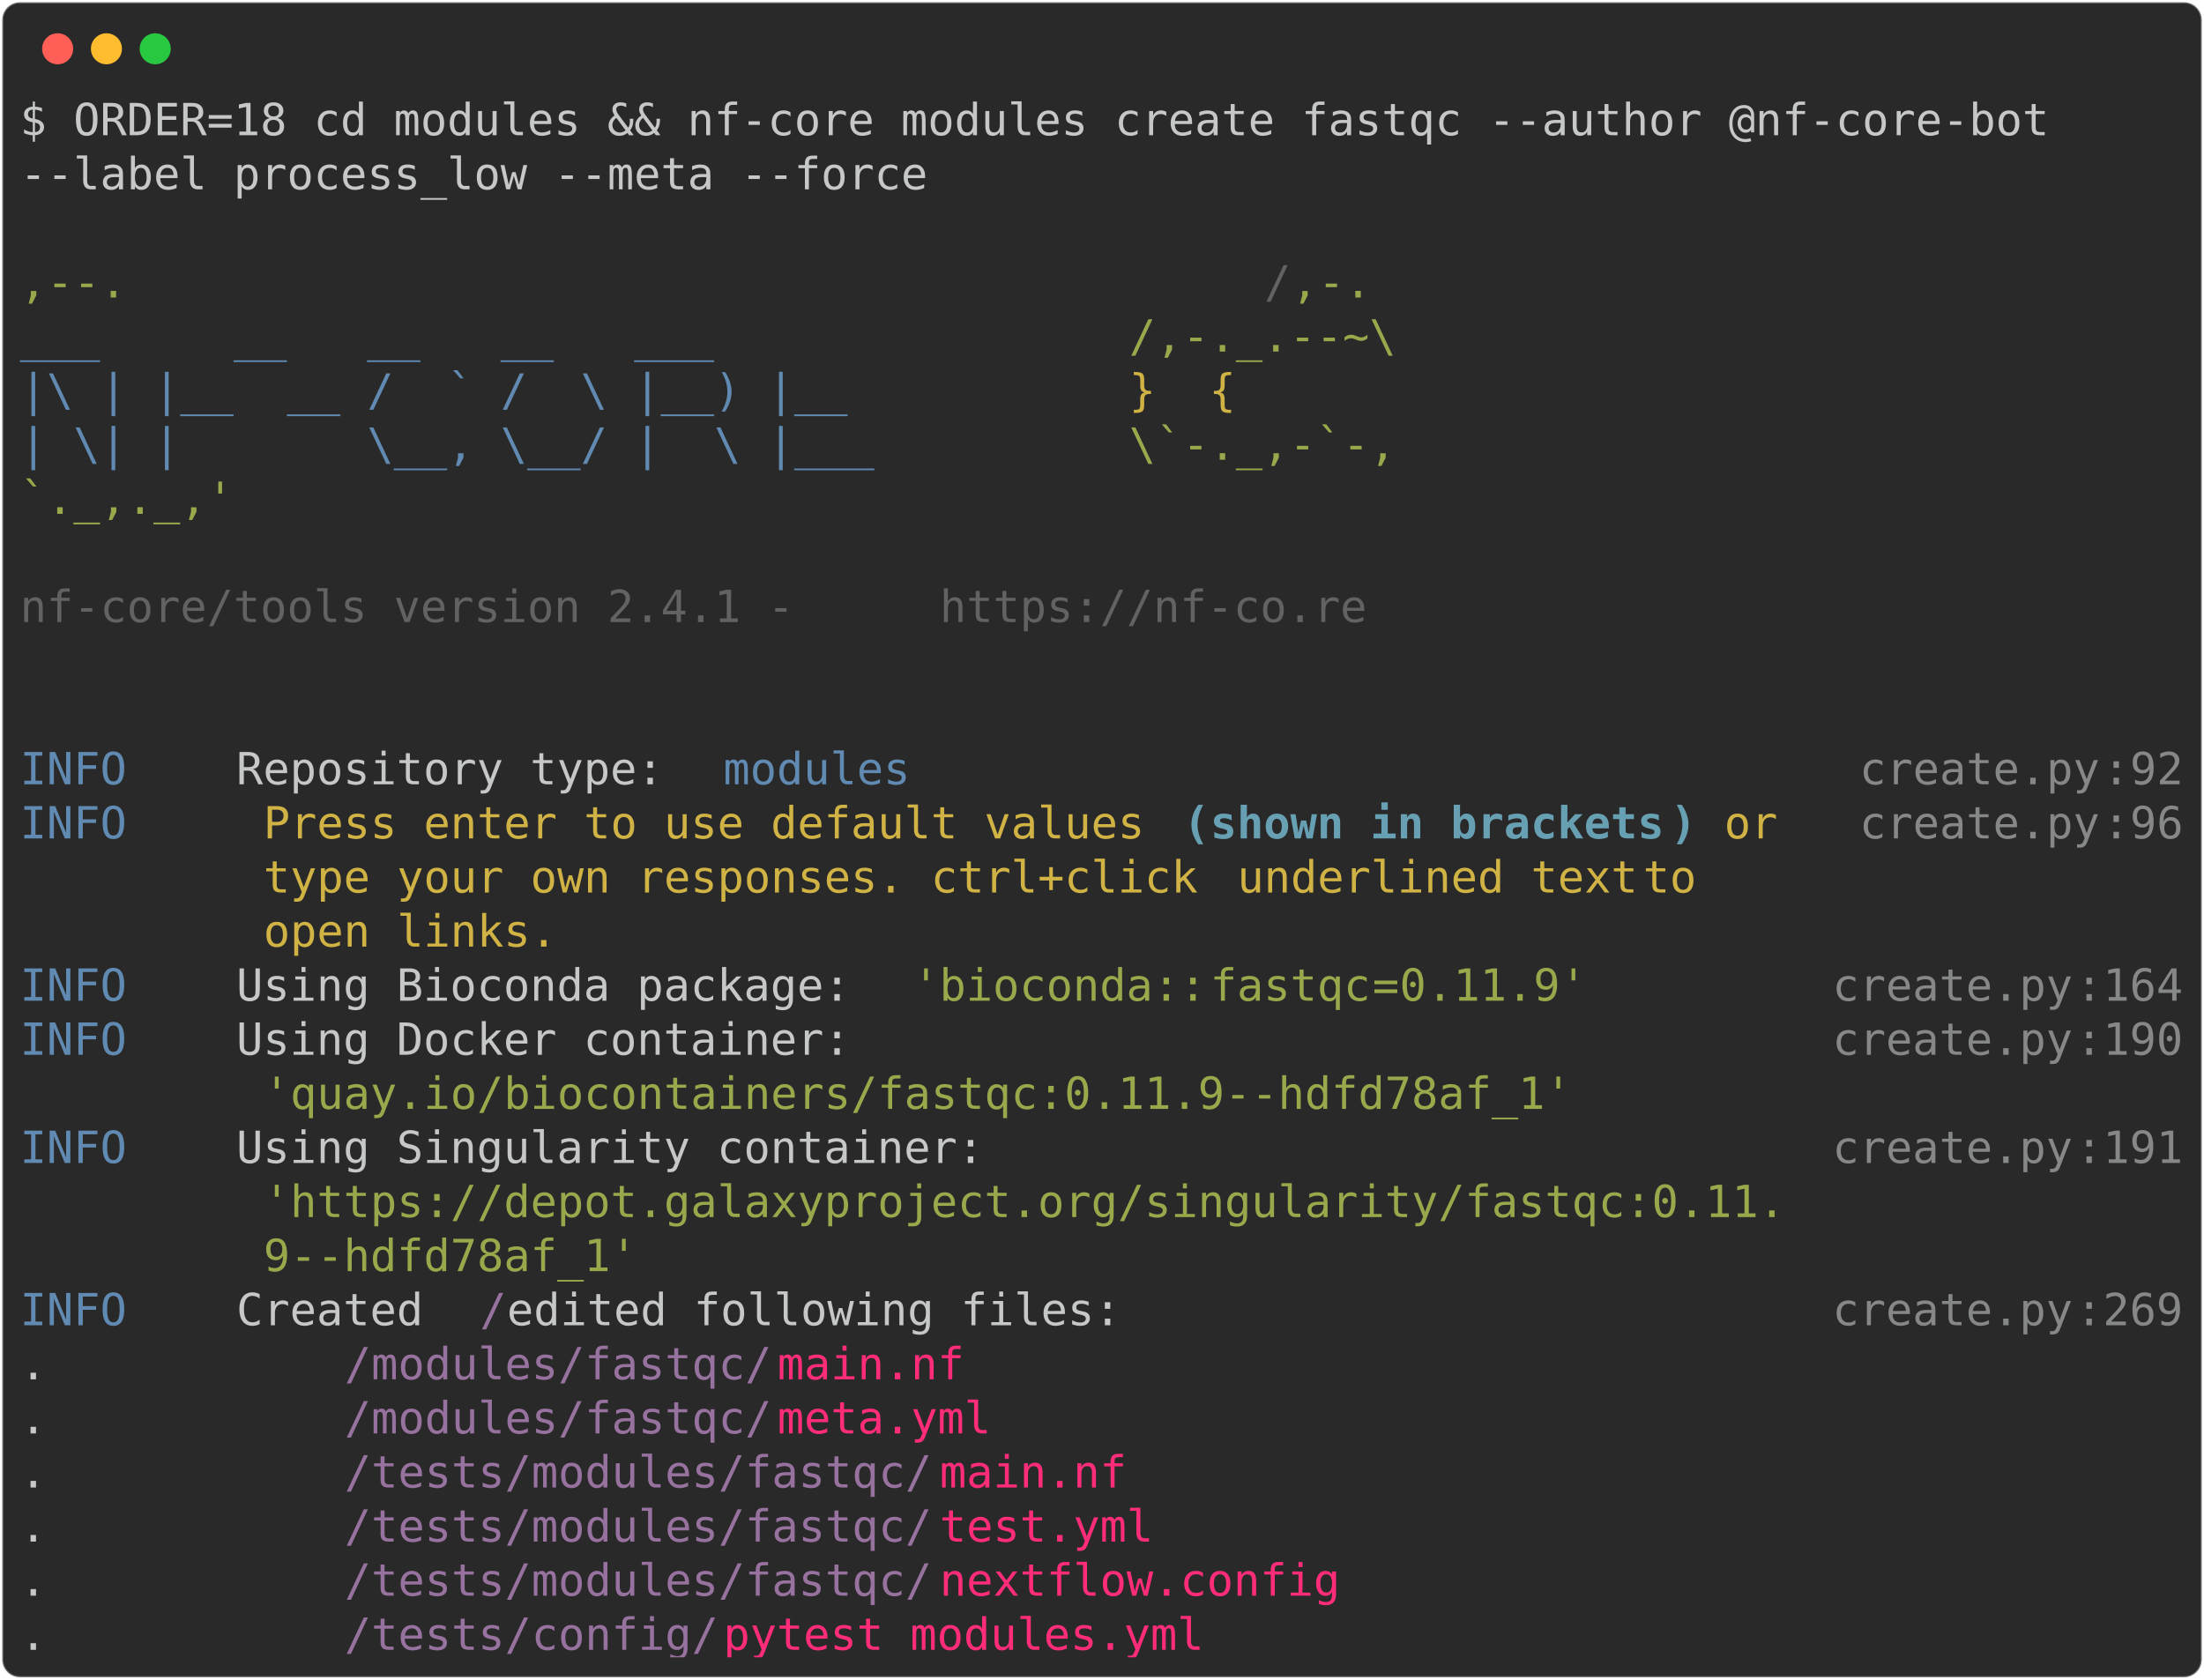
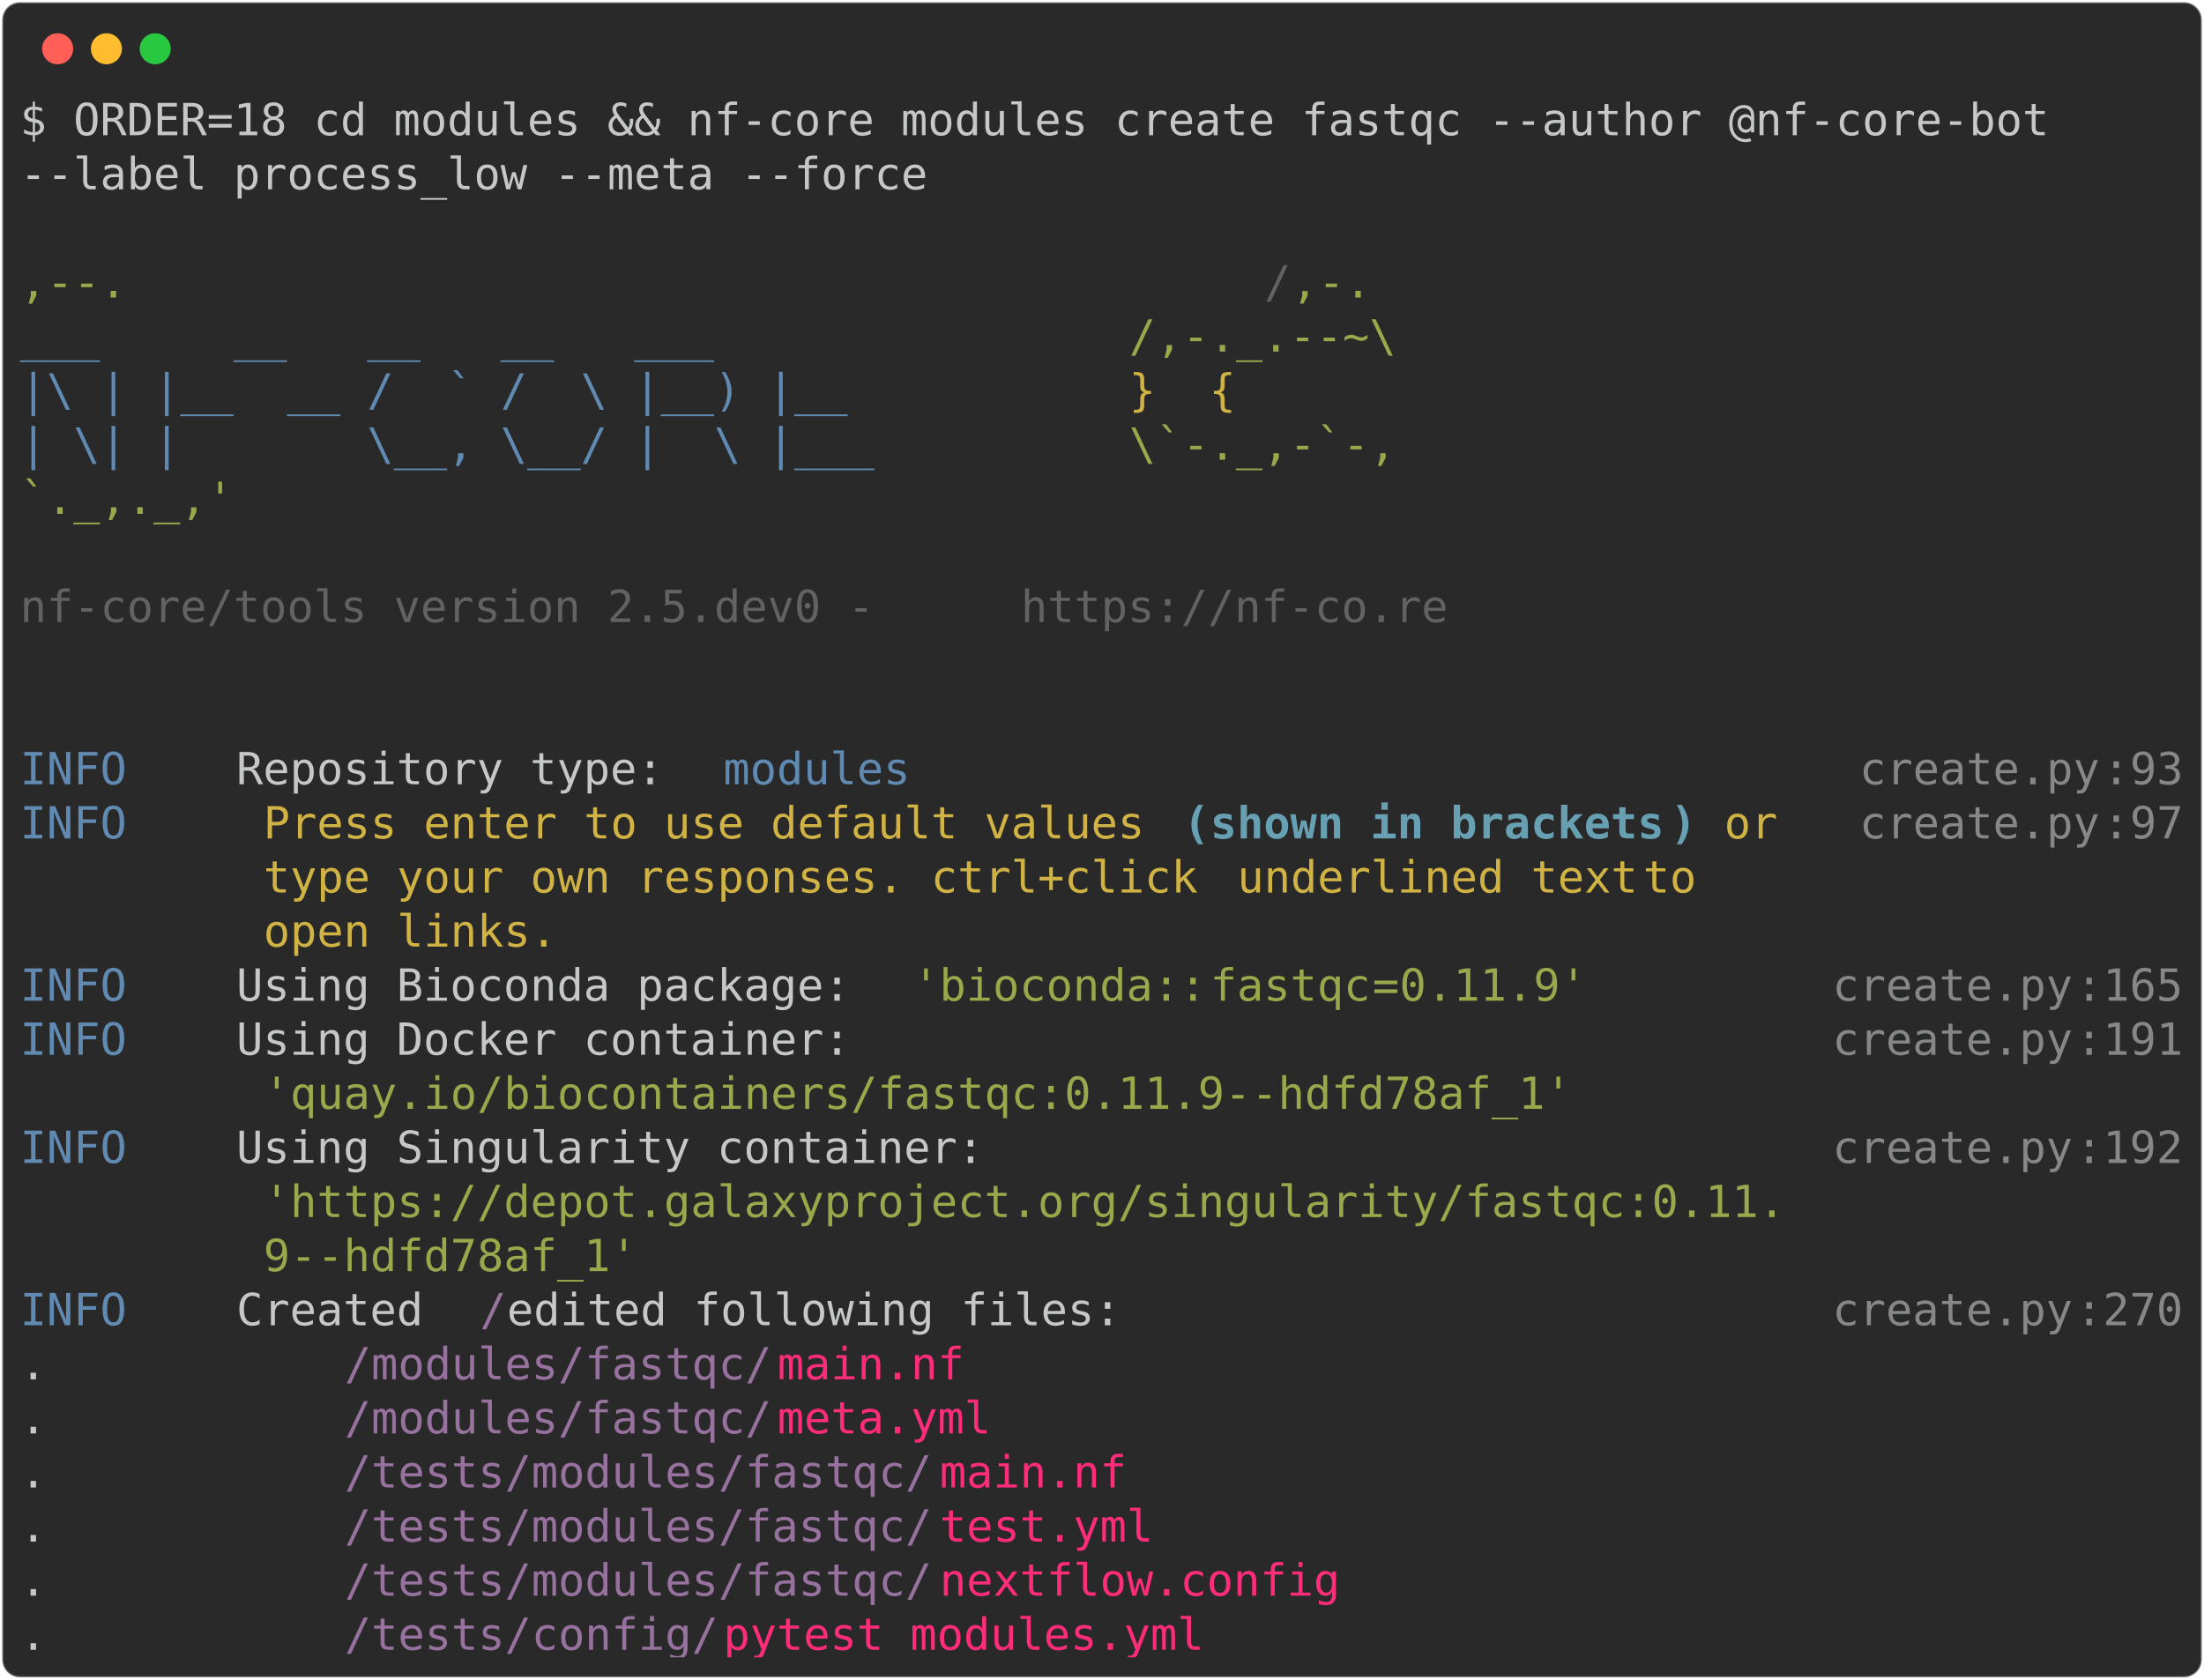
<svg xmlns="http://www.w3.org/2000/svg" class="rich-terminal" viewBox="0 0 994 757.6">
  <style>

    @font-face {
        font-family: "Fira Code";
        src: local("FiraCode-Regular"),
                url("https://cdnjs.cloudflare.com/ajax/libs/firacode/6.2.0/woff2/FiraCode-Regular.woff2") format("woff2"),
                url("https://cdnjs.cloudflare.com/ajax/libs/firacode/6.2.0/woff/FiraCode-Regular.woff") format("woff");
        font-style: normal;
        font-weight: 400;
    }
    @font-face {
        font-family: "Fira Code";
        src: local("FiraCode-Bold"),
                url("https://cdnjs.cloudflare.com/ajax/libs/firacode/6.2.0/woff2/FiraCode-Bold.woff2") format("woff2"),
                url("https://cdnjs.cloudflare.com/ajax/libs/firacode/6.2.0/woff/FiraCode-Bold.woff") format("woff");
        font-style: bold;
        font-weight: 700;
    }

-     .terminal-555135364-matrix {
+     .terminal-396604096-matrix {
        font-family: Fira Code, monospace;
        font-size: 20px;
        line-height: 24.4px;
        font-variant-east-asian: full-width;
    }

-     .terminal-555135364-title {
+     .terminal-396604096-title {
        font-size: 18px;
        font-weight: bold;
        font-family: arial;
    }

-     .terminal-555135364-r1 { fill: #c5c8c6 }
- .terminal-555135364-r2 { fill: #98a84b }
- .terminal-555135364-r3 { fill: #626262 }
- .terminal-555135364-r4 { fill: #608ab1 }
- .terminal-555135364-r5 { fill: #d0b344 }
- .terminal-555135364-r6 { fill: #868887 }
- .terminal-555135364-r7 { fill: #68a0b3;font-weight: bold }
- .terminal-555135364-r8 { fill: #98729f }
- .terminal-555135364-r9 { fill: #ff2c7a }
+     .terminal-396604096-r1 { fill: #c5c8c6 }
+ .terminal-396604096-r2 { fill: #98a84b }
+ .terminal-396604096-r3 { fill: #626262 }
+ .terminal-396604096-r4 { fill: #608ab1 }
+ .terminal-396604096-r5 { fill: #d0b344 }
+ .terminal-396604096-r6 { fill: #868887 }
+ .terminal-396604096-r7 { fill: #68a0b3;font-weight: bold }
+ .terminal-396604096-r8 { fill: #98729f }
+ .terminal-396604096-r9 { fill: #ff2c7a }
    </style>
  <defs>
-     <clipPath id="terminal-555135364-clip-terminal">
+     <clipPath id="terminal-396604096-clip-terminal">
      <rect x="0" y="0" width="975.0" height="706.6" />
    </clipPath>
-     <clipPath id="terminal-555135364-line-0">
+     <clipPath id="terminal-396604096-line-0">
      <rect x="0" y="1.5" width="976" height="24.65" />
    </clipPath>
-     <clipPath id="terminal-555135364-line-1">
+     <clipPath id="terminal-396604096-line-1">
      <rect x="0" y="25.9" width="976" height="24.65" />
    </clipPath>
-     <clipPath id="terminal-555135364-line-2">
+     <clipPath id="terminal-396604096-line-2">
      <rect x="0" y="50.3" width="976" height="24.65" />
    </clipPath>
-     <clipPath id="terminal-555135364-line-3">
+     <clipPath id="terminal-396604096-line-3">
      <rect x="0" y="74.7" width="976" height="24.65" />
    </clipPath>
-     <clipPath id="terminal-555135364-line-4">
+     <clipPath id="terminal-396604096-line-4">
      <rect x="0" y="99.1" width="976" height="24.65" />
    </clipPath>
-     <clipPath id="terminal-555135364-line-5">
+     <clipPath id="terminal-396604096-line-5">
      <rect x="0" y="123.5" width="976" height="24.65" />
    </clipPath>
-     <clipPath id="terminal-555135364-line-6">
+     <clipPath id="terminal-396604096-line-6">
      <rect x="0" y="147.9" width="976" height="24.65" />
    </clipPath>
-     <clipPath id="terminal-555135364-line-7">
+     <clipPath id="terminal-396604096-line-7">
      <rect x="0" y="172.3" width="976" height="24.65" />
    </clipPath>
-     <clipPath id="terminal-555135364-line-8">
+     <clipPath id="terminal-396604096-line-8">
      <rect x="0" y="196.7" width="976" height="24.65" />
    </clipPath>
-     <clipPath id="terminal-555135364-line-9">
+     <clipPath id="terminal-396604096-line-9">
      <rect x="0" y="221.1" width="976" height="24.65" />
    </clipPath>
-     <clipPath id="terminal-555135364-line-10">
+     <clipPath id="terminal-396604096-line-10">
      <rect x="0" y="245.5" width="976" height="24.65" />
    </clipPath>
-     <clipPath id="terminal-555135364-line-11">
+     <clipPath id="terminal-396604096-line-11">
      <rect x="0" y="269.9" width="976" height="24.65" />
    </clipPath>
-     <clipPath id="terminal-555135364-line-12">
+     <clipPath id="terminal-396604096-line-12">
      <rect x="0" y="294.3" width="976" height="24.65" />
    </clipPath>
-     <clipPath id="terminal-555135364-line-13">
+     <clipPath id="terminal-396604096-line-13">
      <rect x="0" y="318.7" width="976" height="24.65" />
    </clipPath>
-     <clipPath id="terminal-555135364-line-14">
+     <clipPath id="terminal-396604096-line-14">
      <rect x="0" y="343.1" width="976" height="24.65" />
    </clipPath>
-     <clipPath id="terminal-555135364-line-15">
+     <clipPath id="terminal-396604096-line-15">
      <rect x="0" y="367.5" width="976" height="24.65" />
    </clipPath>
-     <clipPath id="terminal-555135364-line-16">
+     <clipPath id="terminal-396604096-line-16">
      <rect x="0" y="391.9" width="976" height="24.65" />
    </clipPath>
-     <clipPath id="terminal-555135364-line-17">
+     <clipPath id="terminal-396604096-line-17">
      <rect x="0" y="416.3" width="976" height="24.65" />
    </clipPath>
-     <clipPath id="terminal-555135364-line-18">
+     <clipPath id="terminal-396604096-line-18">
      <rect x="0" y="440.7" width="976" height="24.65" />
    </clipPath>
-     <clipPath id="terminal-555135364-line-19">
+     <clipPath id="terminal-396604096-line-19">
      <rect x="0" y="465.1" width="976" height="24.65" />
    </clipPath>
-     <clipPath id="terminal-555135364-line-20">
+     <clipPath id="terminal-396604096-line-20">
      <rect x="0" y="489.5" width="976" height="24.65" />
    </clipPath>
-     <clipPath id="terminal-555135364-line-21">
+     <clipPath id="terminal-396604096-line-21">
      <rect x="0" y="513.9" width="976" height="24.65" />
    </clipPath>
-     <clipPath id="terminal-555135364-line-22">
+     <clipPath id="terminal-396604096-line-22">
      <rect x="0" y="538.3" width="976" height="24.65" />
    </clipPath>
-     <clipPath id="terminal-555135364-line-23">
+     <clipPath id="terminal-396604096-line-23">
      <rect x="0" y="562.7" width="976" height="24.65" />
    </clipPath>
-     <clipPath id="terminal-555135364-line-24">
+     <clipPath id="terminal-396604096-line-24">
      <rect x="0" y="587.1" width="976" height="24.65" />
    </clipPath>
-     <clipPath id="terminal-555135364-line-25">
+     <clipPath id="terminal-396604096-line-25">
      <rect x="0" y="611.5" width="976" height="24.65" />
    </clipPath>
-     <clipPath id="terminal-555135364-line-26">
+     <clipPath id="terminal-396604096-line-26">
      <rect x="0" y="635.9" width="976" height="24.65" />
    </clipPath>
-     <clipPath id="terminal-555135364-line-27">
+     <clipPath id="terminal-396604096-line-27">
      <rect x="0" y="660.3" width="976" height="24.65" />
    </clipPath>
  </defs>
  <rect fill="#292929" stroke="rgba(255,255,255,0.35)" stroke-width="1" x="1" y="1" width="992" height="755.6" rx="8" />
  <g transform="translate(26,22)">
    <circle cx="0" cy="0" r="7" fill="#ff5f57" />
    <circle cx="22" cy="0" r="7" fill="#febc2e" />
    <circle cx="44" cy="0" r="7" fill="#28c840" />
  </g>
-   <g transform="translate(9, 41)" clip-path="url(#terminal-555135364-clip-terminal)">
-     <g class="terminal-555135364-matrix">
-       <text class="terminal-555135364-r1" x="0" y="20" textLength="951.6" clip-path="url(#terminal-555135364-line-0)">$ ORDER=18 cd modules &amp;&amp; nf-core modules create fastqc --author @nf-core-bot  </text>
-       <text class="terminal-555135364-r1" x="976" y="20" textLength="12.2" clip-path="url(#terminal-555135364-line-0)">
- </text>
-       <text class="terminal-555135364-r1" x="0" y="44.4" textLength="414.8" clip-path="url(#terminal-555135364-line-1)">--label process_low --meta --force</text>
-       <text class="terminal-555135364-r1" x="976" y="44.4" textLength="12.2" clip-path="url(#terminal-555135364-line-1)">
- </text>
-       <text class="terminal-555135364-r1" x="976" y="68.8" textLength="12.2" clip-path="url(#terminal-555135364-line-2)">
- </text>
-       <text class="terminal-555135364-r2" x="0" y="93.2" textLength="561.2" clip-path="url(#terminal-555135364-line-3)">                                          ,--.</text>
-       <text class="terminal-555135364-r3" x="561.2" y="93.2" textLength="12.2" clip-path="url(#terminal-555135364-line-3)">/</text>
-       <text class="terminal-555135364-r2" x="573.4" y="93.2" textLength="36.6" clip-path="url(#terminal-555135364-line-3)">,-.</text>
-       <text class="terminal-555135364-r1" x="976" y="93.2" textLength="12.2" clip-path="url(#terminal-555135364-line-3)">
- </text>
-       <text class="terminal-555135364-r4" x="0" y="117.6" textLength="500.2" clip-path="url(#terminal-555135364-line-4)">          ___     __   __   __   ___     </text>
-       <text class="terminal-555135364-r2" x="500.2" y="117.6" textLength="122" clip-path="url(#terminal-555135364-line-4)">/,-._.--~\</text>
-       <text class="terminal-555135364-r1" x="976" y="117.6" textLength="12.2" clip-path="url(#terminal-555135364-line-4)">
- </text>
-       <text class="terminal-555135364-r4" x="0" y="142" textLength="500.2" clip-path="url(#terminal-555135364-line-5)">    |\ | |__  __ /  ` /  \ |__) |__      </text>
-       <text class="terminal-555135364-r5" x="500.2" y="142" textLength="85.4" clip-path="url(#terminal-555135364-line-5)">   }  {</text>
-       <text class="terminal-555135364-r1" x="976" y="142" textLength="12.2" clip-path="url(#terminal-555135364-line-5)">
- </text>
-       <text class="terminal-555135364-r4" x="0" y="166.4" textLength="500.2" clip-path="url(#terminal-555135364-line-6)">    | \| |       \__, \__/ |  \ |___     </text>
-       <text class="terminal-555135364-r2" x="500.2" y="166.4" textLength="122" clip-path="url(#terminal-555135364-line-6)">\`-._,-`-,</text>
-       <text class="terminal-555135364-r1" x="976" y="166.4" textLength="12.2" clip-path="url(#terminal-555135364-line-6)">
- </text>
-       <text class="terminal-555135364-r2" x="0" y="190.8" textLength="610" clip-path="url(#terminal-555135364-line-7)">                                          `._,._,'</text>
-       <text class="terminal-555135364-r1" x="976" y="190.8" textLength="12.2" clip-path="url(#terminal-555135364-line-7)">
- </text>
-       <text class="terminal-555135364-r1" x="976" y="215.2" textLength="12.2" clip-path="url(#terminal-555135364-line-8)">
- </text>
-       <text class="terminal-555135364-r3" x="0" y="239.6" textLength="414.8" clip-path="url(#terminal-555135364-line-9)">    nf-core/tools version 2.4.1 - </text>
-       <text class="terminal-555135364-r3" x="414.8" y="239.6" textLength="195.2" clip-path="url(#terminal-555135364-line-9)">https://nf-co.re</text>
-       <text class="terminal-555135364-r1" x="976" y="239.6" textLength="12.2" clip-path="url(#terminal-555135364-line-9)">
- </text>
-       <text class="terminal-555135364-r1" x="976" y="264" textLength="12.2" clip-path="url(#terminal-555135364-line-10)">
- </text>
-       <text class="terminal-555135364-r1" x="976" y="288.4" textLength="12.2" clip-path="url(#terminal-555135364-line-11)">
- </text>
-       <text class="terminal-555135364-r4" x="0" y="312.8" textLength="97.6" clip-path="url(#terminal-555135364-line-12)">INFO    </text>
-       <text class="terminal-555135364-r1" x="97.6" y="312.8" textLength="219.6" clip-path="url(#terminal-555135364-line-12)"> Repository type: </text>
-       <text class="terminal-555135364-r4" x="317.2" y="312.8" textLength="85.4" clip-path="url(#terminal-555135364-line-12)">modules</text>
-       <text class="terminal-555135364-r6" x="829.6" y="312.8" textLength="109.8" clip-path="url(#terminal-555135364-line-12)">create.py</text>
-       <text class="terminal-555135364-r6" x="939.4" y="312.8" textLength="12.2" clip-path="url(#terminal-555135364-line-12)">:</text>
-       <text class="terminal-555135364-r6" x="951.6" y="312.8" textLength="24.4" clip-path="url(#terminal-555135364-line-12)">92</text>
-       <text class="terminal-555135364-r1" x="976" y="312.8" textLength="12.2" clip-path="url(#terminal-555135364-line-12)">
- </text>
-       <text class="terminal-555135364-r4" x="0" y="337.2" textLength="97.6" clip-path="url(#terminal-555135364-line-13)">INFO    </text>
-       <text class="terminal-555135364-r5" x="109.8" y="337.2" textLength="414.8" clip-path="url(#terminal-555135364-line-13)">Press enter to use default values </text>
-       <text class="terminal-555135364-r7" x="524.6" y="337.2" textLength="12.2" clip-path="url(#terminal-555135364-line-13)">(</text>
-       <text class="terminal-555135364-r7" x="536.8" y="337.2" textLength="207.4" clip-path="url(#terminal-555135364-line-13)">shown in brackets</text>
-       <text class="terminal-555135364-r7" x="744.2" y="337.2" textLength="12.2" clip-path="url(#terminal-555135364-line-13)">)</text>
-       <text class="terminal-555135364-r5" x="768.6" y="337.2" textLength="36.6" clip-path="url(#terminal-555135364-line-13)">or </text>
-       <text class="terminal-555135364-r6" x="829.6" y="337.2" textLength="109.8" clip-path="url(#terminal-555135364-line-13)">create.py</text>
-       <text class="terminal-555135364-r6" x="939.4" y="337.2" textLength="12.2" clip-path="url(#terminal-555135364-line-13)">:</text>
-       <text class="terminal-555135364-r6" x="951.6" y="337.2" textLength="24.4" clip-path="url(#terminal-555135364-line-13)">96</text>
-       <text class="terminal-555135364-r1" x="976" y="337.2" textLength="12.2" clip-path="url(#terminal-555135364-line-13)">
- </text>
-       <text class="terminal-555135364-r5" x="109.8" y="361.6" textLength="439.2" clip-path="url(#terminal-555135364-line-14)">type your own responses. ctrl+click </text>
-       <text class="terminal-555135364-r5" x="549" y="361.6" textLength="183" clip-path="url(#terminal-555135364-line-14)">underlined text</text>
-       <text class="terminal-555135364-r5" x="732" y="361.6" textLength="48.8" clip-path="url(#terminal-555135364-line-14)"> to </text>
-       <text class="terminal-555135364-r1" x="976" y="361.6" textLength="12.2" clip-path="url(#terminal-555135364-line-14)">
- </text>
-       <text class="terminal-555135364-r5" x="109.8" y="386" textLength="134.2" clip-path="url(#terminal-555135364-line-15)">open links.</text>
-       <text class="terminal-555135364-r1" x="976" y="386" textLength="12.2" clip-path="url(#terminal-555135364-line-15)">
- </text>
-       <text class="terminal-555135364-r4" x="0" y="410.4" textLength="97.6" clip-path="url(#terminal-555135364-line-16)">INFO    </text>
-       <text class="terminal-555135364-r1" x="97.6" y="410.4" textLength="305" clip-path="url(#terminal-555135364-line-16)"> Using Bioconda package: </text>
-       <text class="terminal-555135364-r2" x="402.6" y="410.4" textLength="134.2" clip-path="url(#terminal-555135364-line-16)">'bioconda::</text>
-       <text class="terminal-555135364-r2" x="536.8" y="410.4" textLength="73.2" clip-path="url(#terminal-555135364-line-16)">fastqc</text>
-       <text class="terminal-555135364-r2" x="610" y="410.4" textLength="12.2" clip-path="url(#terminal-555135364-line-16)">=</text>
-       <text class="terminal-555135364-r2" x="622.2" y="410.4" textLength="12.2" clip-path="url(#terminal-555135364-line-16)">0</text>
-       <text class="terminal-555135364-r2" x="634.4" y="410.4" textLength="73.2" clip-path="url(#terminal-555135364-line-16)">.11.9'</text>
-       <text class="terminal-555135364-r6" x="817.4" y="410.4" textLength="109.8" clip-path="url(#terminal-555135364-line-16)">create.py</text>
-       <text class="terminal-555135364-r6" x="927.2" y="410.4" textLength="12.2" clip-path="url(#terminal-555135364-line-16)">:</text>
-       <text class="terminal-555135364-r6" x="939.4" y="410.4" textLength="36.6" clip-path="url(#terminal-555135364-line-16)">164</text>
-       <text class="terminal-555135364-r1" x="976" y="410.4" textLength="12.2" clip-path="url(#terminal-555135364-line-16)">
- </text>
-       <text class="terminal-555135364-r4" x="0" y="434.8" textLength="97.6" clip-path="url(#terminal-555135364-line-17)">INFO    </text>
-       <text class="terminal-555135364-r1" x="97.6" y="434.8" textLength="719.8" clip-path="url(#terminal-555135364-line-17)"> Using Docker container:                                   </text>
-       <text class="terminal-555135364-r6" x="817.4" y="434.8" textLength="109.8" clip-path="url(#terminal-555135364-line-17)">create.py</text>
-       <text class="terminal-555135364-r6" x="927.2" y="434.8" textLength="12.2" clip-path="url(#terminal-555135364-line-17)">:</text>
-       <text class="terminal-555135364-r6" x="939.4" y="434.8" textLength="36.6" clip-path="url(#terminal-555135364-line-17)">190</text>
-       <text class="terminal-555135364-r1" x="976" y="434.8" textLength="12.2" clip-path="url(#terminal-555135364-line-17)">
- </text>
-       <text class="terminal-555135364-r2" x="109.8" y="459.2" textLength="597.8" clip-path="url(#terminal-555135364-line-18)">'quay.io/biocontainers/fastqc:0.11.9--hdfd78af_1'</text>
-       <text class="terminal-555135364-r1" x="976" y="459.2" textLength="12.2" clip-path="url(#terminal-555135364-line-18)">
- </text>
-       <text class="terminal-555135364-r4" x="0" y="483.6" textLength="97.6" clip-path="url(#terminal-555135364-line-19)">INFO    </text>
-       <text class="terminal-555135364-r1" x="97.6" y="483.6" textLength="719.8" clip-path="url(#terminal-555135364-line-19)"> Using Singularity container:                              </text>
-       <text class="terminal-555135364-r6" x="817.4" y="483.6" textLength="109.8" clip-path="url(#terminal-555135364-line-19)">create.py</text>
-       <text class="terminal-555135364-r6" x="927.2" y="483.6" textLength="12.2" clip-path="url(#terminal-555135364-line-19)">:</text>
-       <text class="terminal-555135364-r6" x="939.4" y="483.6" textLength="36.6" clip-path="url(#terminal-555135364-line-19)">191</text>
-       <text class="terminal-555135364-r1" x="976" y="483.6" textLength="12.2" clip-path="url(#terminal-555135364-line-19)">
- </text>
-       <text class="terminal-555135364-r2" x="109.8" y="508" textLength="695.4" clip-path="url(#terminal-555135364-line-20)">'https://depot.galaxyproject.org/singularity/fastqc:0.11.</text>
-       <text class="terminal-555135364-r1" x="976" y="508" textLength="12.2" clip-path="url(#terminal-555135364-line-20)">
- </text>
-       <text class="terminal-555135364-r2" x="109.8" y="532.4" textLength="170.8" clip-path="url(#terminal-555135364-line-21)">9--hdfd78af_1'</text>
-       <text class="terminal-555135364-r1" x="976" y="532.4" textLength="12.2" clip-path="url(#terminal-555135364-line-21)">
- </text>
-       <text class="terminal-555135364-r4" x="0" y="556.8" textLength="97.6" clip-path="url(#terminal-555135364-line-22)">INFO    </text>
-       <text class="terminal-555135364-r1" x="97.6" y="556.8" textLength="109.8" clip-path="url(#terminal-555135364-line-22)"> Created </text>
-       <text class="terminal-555135364-r8" x="207.4" y="556.8" textLength="12.2" clip-path="url(#terminal-555135364-line-22)">/</text>
-       <text class="terminal-555135364-r1" x="219.6" y="556.8" textLength="597.8" clip-path="url(#terminal-555135364-line-22)"> edited following files:                         </text>
-       <text class="terminal-555135364-r6" x="817.4" y="556.8" textLength="109.8" clip-path="url(#terminal-555135364-line-22)">create.py</text>
-       <text class="terminal-555135364-r6" x="927.2" y="556.8" textLength="12.2" clip-path="url(#terminal-555135364-line-22)">:</text>
-       <text class="terminal-555135364-r6" x="939.4" y="556.8" textLength="36.6" clip-path="url(#terminal-555135364-line-22)">269</text>
-       <text class="terminal-555135364-r1" x="976" y="556.8" textLength="12.2" clip-path="url(#terminal-555135364-line-22)">
- </text>
-       <text class="terminal-555135364-r1" x="0" y="581.2" textLength="146.4" clip-path="url(#terminal-555135364-line-23)">           .</text>
-       <text class="terminal-555135364-r8" x="146.4" y="581.2" textLength="195.2" clip-path="url(#terminal-555135364-line-23)">/modules/fastqc/</text>
-       <text class="terminal-555135364-r9" x="341.6" y="581.2" textLength="85.4" clip-path="url(#terminal-555135364-line-23)">main.nf</text>
-       <text class="terminal-555135364-r1" x="976" y="581.2" textLength="12.2" clip-path="url(#terminal-555135364-line-23)">
- </text>
-       <text class="terminal-555135364-r1" x="0" y="605.6" textLength="146.4" clip-path="url(#terminal-555135364-line-24)">           .</text>
-       <text class="terminal-555135364-r8" x="146.4" y="605.6" textLength="195.2" clip-path="url(#terminal-555135364-line-24)">/modules/fastqc/</text>
-       <text class="terminal-555135364-r9" x="341.6" y="605.6" textLength="97.6" clip-path="url(#terminal-555135364-line-24)">meta.yml</text>
-       <text class="terminal-555135364-r1" x="976" y="605.6" textLength="12.2" clip-path="url(#terminal-555135364-line-24)">
- </text>
-       <text class="terminal-555135364-r1" x="0" y="630" textLength="146.4" clip-path="url(#terminal-555135364-line-25)">           .</text>
-       <text class="terminal-555135364-r8" x="146.4" y="630" textLength="268.4" clip-path="url(#terminal-555135364-line-25)">/tests/modules/fastqc/</text>
-       <text class="terminal-555135364-r9" x="414.8" y="630" textLength="85.4" clip-path="url(#terminal-555135364-line-25)">main.nf</text>
-       <text class="terminal-555135364-r1" x="976" y="630" textLength="12.2" clip-path="url(#terminal-555135364-line-25)">
- </text>
-       <text class="terminal-555135364-r1" x="0" y="654.4" textLength="146.4" clip-path="url(#terminal-555135364-line-26)">           .</text>
-       <text class="terminal-555135364-r8" x="146.4" y="654.4" textLength="268.4" clip-path="url(#terminal-555135364-line-26)">/tests/modules/fastqc/</text>
-       <text class="terminal-555135364-r9" x="414.8" y="654.4" textLength="97.6" clip-path="url(#terminal-555135364-line-26)">test.yml</text>
-       <text class="terminal-555135364-r1" x="976" y="654.4" textLength="12.2" clip-path="url(#terminal-555135364-line-26)">
- </text>
-       <text class="terminal-555135364-r1" x="0" y="678.8" textLength="146.4" clip-path="url(#terminal-555135364-line-27)">           .</text>
-       <text class="terminal-555135364-r8" x="146.4" y="678.8" textLength="268.4" clip-path="url(#terminal-555135364-line-27)">/tests/modules/fastqc/</text>
-       <text class="terminal-555135364-r9" x="414.8" y="678.8" textLength="183" clip-path="url(#terminal-555135364-line-27)">nextflow.config</text>
-       <text class="terminal-555135364-r1" x="976" y="678.8" textLength="12.2" clip-path="url(#terminal-555135364-line-27)">
- </text>
-       <text class="terminal-555135364-r1" x="0" y="703.2" textLength="146.4" clip-path="url(#terminal-555135364-line-28)">           .</text>
-       <text class="terminal-555135364-r8" x="146.4" y="703.2" textLength="170.8" clip-path="url(#terminal-555135364-line-28)">/tests/config/</text>
-       <text class="terminal-555135364-r9" x="317.2" y="703.2" textLength="219.6" clip-path="url(#terminal-555135364-line-28)">pytest_modules.yml</text>
-       <text class="terminal-555135364-r1" x="976" y="703.2" textLength="12.2" clip-path="url(#terminal-555135364-line-28)">
+   <g transform="translate(9, 41)" clip-path="url(#terminal-396604096-clip-terminal)">
+     <g class="terminal-396604096-matrix">
+       <text class="terminal-396604096-r1" x="0" y="20" textLength="951.6" clip-path="url(#terminal-396604096-line-0)">$ ORDER=18 cd modules &amp;&amp; nf-core modules create fastqc --author @nf-core-bot  </text>
+       <text class="terminal-396604096-r1" x="976" y="20" textLength="12.2" clip-path="url(#terminal-396604096-line-0)">
+ </text>
+       <text class="terminal-396604096-r1" x="0" y="44.4" textLength="414.8" clip-path="url(#terminal-396604096-line-1)">--label process_low --meta --force</text>
+       <text class="terminal-396604096-r1" x="976" y="44.4" textLength="12.2" clip-path="url(#terminal-396604096-line-1)">
+ </text>
+       <text class="terminal-396604096-r1" x="976" y="68.8" textLength="12.2" clip-path="url(#terminal-396604096-line-2)">
+ </text>
+       <text class="terminal-396604096-r2" x="0" y="93.2" textLength="561.2" clip-path="url(#terminal-396604096-line-3)">                                          ,--.</text>
+       <text class="terminal-396604096-r3" x="561.2" y="93.2" textLength="12.2" clip-path="url(#terminal-396604096-line-3)">/</text>
+       <text class="terminal-396604096-r2" x="573.4" y="93.2" textLength="36.6" clip-path="url(#terminal-396604096-line-3)">,-.</text>
+       <text class="terminal-396604096-r1" x="976" y="93.2" textLength="12.2" clip-path="url(#terminal-396604096-line-3)">
+ </text>
+       <text class="terminal-396604096-r4" x="0" y="117.6" textLength="500.2" clip-path="url(#terminal-396604096-line-4)">          ___     __   __   __   ___     </text>
+       <text class="terminal-396604096-r2" x="500.2" y="117.6" textLength="122" clip-path="url(#terminal-396604096-line-4)">/,-._.--~\</text>
+       <text class="terminal-396604096-r1" x="976" y="117.6" textLength="12.2" clip-path="url(#terminal-396604096-line-4)">
+ </text>
+       <text class="terminal-396604096-r4" x="0" y="142" textLength="500.2" clip-path="url(#terminal-396604096-line-5)">    |\ | |__  __ /  ` /  \ |__) |__      </text>
+       <text class="terminal-396604096-r5" x="500.2" y="142" textLength="85.4" clip-path="url(#terminal-396604096-line-5)">   }  {</text>
+       <text class="terminal-396604096-r1" x="976" y="142" textLength="12.2" clip-path="url(#terminal-396604096-line-5)">
+ </text>
+       <text class="terminal-396604096-r4" x="0" y="166.4" textLength="500.2" clip-path="url(#terminal-396604096-line-6)">    | \| |       \__, \__/ |  \ |___     </text>
+       <text class="terminal-396604096-r2" x="500.2" y="166.4" textLength="122" clip-path="url(#terminal-396604096-line-6)">\`-._,-`-,</text>
+       <text class="terminal-396604096-r1" x="976" y="166.4" textLength="12.2" clip-path="url(#terminal-396604096-line-6)">
+ </text>
+       <text class="terminal-396604096-r2" x="0" y="190.8" textLength="610" clip-path="url(#terminal-396604096-line-7)">                                          `._,._,'</text>
+       <text class="terminal-396604096-r1" x="976" y="190.8" textLength="12.2" clip-path="url(#terminal-396604096-line-7)">
+ </text>
+       <text class="terminal-396604096-r1" x="976" y="215.2" textLength="12.2" clip-path="url(#terminal-396604096-line-8)">
+ </text>
+       <text class="terminal-396604096-r3" x="0" y="239.6" textLength="451.4" clip-path="url(#terminal-396604096-line-9)">    nf-core/tools version 2.5.dev0 - </text>
+       <text class="terminal-396604096-r3" x="451.4" y="239.6" textLength="195.2" clip-path="url(#terminal-396604096-line-9)">https://nf-co.re</text>
+       <text class="terminal-396604096-r1" x="976" y="239.6" textLength="12.2" clip-path="url(#terminal-396604096-line-9)">
+ </text>
+       <text class="terminal-396604096-r1" x="976" y="264" textLength="12.2" clip-path="url(#terminal-396604096-line-10)">
+ </text>
+       <text class="terminal-396604096-r1" x="976" y="288.4" textLength="12.2" clip-path="url(#terminal-396604096-line-11)">
+ </text>
+       <text class="terminal-396604096-r4" x="0" y="312.8" textLength="97.6" clip-path="url(#terminal-396604096-line-12)">INFO    </text>
+       <text class="terminal-396604096-r1" x="97.6" y="312.8" textLength="219.6" clip-path="url(#terminal-396604096-line-12)"> Repository type: </text>
+       <text class="terminal-396604096-r4" x="317.2" y="312.8" textLength="85.4" clip-path="url(#terminal-396604096-line-12)">modules</text>
+       <text class="terminal-396604096-r6" x="829.6" y="312.8" textLength="109.8" clip-path="url(#terminal-396604096-line-12)">create.py</text>
+       <text class="terminal-396604096-r6" x="939.4" y="312.8" textLength="12.2" clip-path="url(#terminal-396604096-line-12)">:</text>
+       <text class="terminal-396604096-r6" x="951.6" y="312.8" textLength="24.4" clip-path="url(#terminal-396604096-line-12)">93</text>
+       <text class="terminal-396604096-r1" x="976" y="312.8" textLength="12.2" clip-path="url(#terminal-396604096-line-12)">
+ </text>
+       <text class="terminal-396604096-r4" x="0" y="337.2" textLength="97.6" clip-path="url(#terminal-396604096-line-13)">INFO    </text>
+       <text class="terminal-396604096-r5" x="109.8" y="337.2" textLength="414.8" clip-path="url(#terminal-396604096-line-13)">Press enter to use default values </text>
+       <text class="terminal-396604096-r7" x="524.6" y="337.2" textLength="12.2" clip-path="url(#terminal-396604096-line-13)">(</text>
+       <text class="terminal-396604096-r7" x="536.8" y="337.2" textLength="207.4" clip-path="url(#terminal-396604096-line-13)">shown in brackets</text>
+       <text class="terminal-396604096-r7" x="744.2" y="337.2" textLength="12.2" clip-path="url(#terminal-396604096-line-13)">)</text>
+       <text class="terminal-396604096-r5" x="768.6" y="337.2" textLength="36.6" clip-path="url(#terminal-396604096-line-13)">or </text>
+       <text class="terminal-396604096-r6" x="829.6" y="337.2" textLength="109.8" clip-path="url(#terminal-396604096-line-13)">create.py</text>
+       <text class="terminal-396604096-r6" x="939.4" y="337.2" textLength="12.2" clip-path="url(#terminal-396604096-line-13)">:</text>
+       <text class="terminal-396604096-r6" x="951.6" y="337.2" textLength="24.4" clip-path="url(#terminal-396604096-line-13)">97</text>
+       <text class="terminal-396604096-r1" x="976" y="337.2" textLength="12.2" clip-path="url(#terminal-396604096-line-13)">
+ </text>
+       <text class="terminal-396604096-r5" x="109.8" y="361.6" textLength="439.2" clip-path="url(#terminal-396604096-line-14)">type your own responses. ctrl+click </text>
+       <text class="terminal-396604096-r5" x="549" y="361.6" textLength="183" clip-path="url(#terminal-396604096-line-14)">underlined text</text>
+       <text class="terminal-396604096-r5" x="732" y="361.6" textLength="48.8" clip-path="url(#terminal-396604096-line-14)"> to </text>
+       <text class="terminal-396604096-r1" x="976" y="361.6" textLength="12.2" clip-path="url(#terminal-396604096-line-14)">
+ </text>
+       <text class="terminal-396604096-r5" x="109.8" y="386" textLength="134.2" clip-path="url(#terminal-396604096-line-15)">open links.</text>
+       <text class="terminal-396604096-r1" x="976" y="386" textLength="12.2" clip-path="url(#terminal-396604096-line-15)">
+ </text>
+       <text class="terminal-396604096-r4" x="0" y="410.4" textLength="97.6" clip-path="url(#terminal-396604096-line-16)">INFO    </text>
+       <text class="terminal-396604096-r1" x="97.6" y="410.4" textLength="305" clip-path="url(#terminal-396604096-line-16)"> Using Bioconda package: </text>
+       <text class="terminal-396604096-r2" x="402.6" y="410.4" textLength="134.2" clip-path="url(#terminal-396604096-line-16)">'bioconda::</text>
+       <text class="terminal-396604096-r2" x="536.8" y="410.4" textLength="73.2" clip-path="url(#terminal-396604096-line-16)">fastqc</text>
+       <text class="terminal-396604096-r2" x="610" y="410.4" textLength="12.2" clip-path="url(#terminal-396604096-line-16)">=</text>
+       <text class="terminal-396604096-r2" x="622.2" y="410.4" textLength="12.2" clip-path="url(#terminal-396604096-line-16)">0</text>
+       <text class="terminal-396604096-r2" x="634.4" y="410.4" textLength="73.2" clip-path="url(#terminal-396604096-line-16)">.11.9'</text>
+       <text class="terminal-396604096-r6" x="817.4" y="410.4" textLength="109.8" clip-path="url(#terminal-396604096-line-16)">create.py</text>
+       <text class="terminal-396604096-r6" x="927.2" y="410.4" textLength="12.2" clip-path="url(#terminal-396604096-line-16)">:</text>
+       <text class="terminal-396604096-r6" x="939.4" y="410.4" textLength="36.6" clip-path="url(#terminal-396604096-line-16)">165</text>
+       <text class="terminal-396604096-r1" x="976" y="410.4" textLength="12.2" clip-path="url(#terminal-396604096-line-16)">
+ </text>
+       <text class="terminal-396604096-r4" x="0" y="434.8" textLength="97.6" clip-path="url(#terminal-396604096-line-17)">INFO    </text>
+       <text class="terminal-396604096-r1" x="97.6" y="434.8" textLength="719.8" clip-path="url(#terminal-396604096-line-17)"> Using Docker container:                                   </text>
+       <text class="terminal-396604096-r6" x="817.4" y="434.8" textLength="109.8" clip-path="url(#terminal-396604096-line-17)">create.py</text>
+       <text class="terminal-396604096-r6" x="927.2" y="434.8" textLength="12.2" clip-path="url(#terminal-396604096-line-17)">:</text>
+       <text class="terminal-396604096-r6" x="939.4" y="434.8" textLength="36.6" clip-path="url(#terminal-396604096-line-17)">191</text>
+       <text class="terminal-396604096-r1" x="976" y="434.8" textLength="12.2" clip-path="url(#terminal-396604096-line-17)">
+ </text>
+       <text class="terminal-396604096-r2" x="109.8" y="459.2" textLength="597.8" clip-path="url(#terminal-396604096-line-18)">'quay.io/biocontainers/fastqc:0.11.9--hdfd78af_1'</text>
+       <text class="terminal-396604096-r1" x="976" y="459.2" textLength="12.2" clip-path="url(#terminal-396604096-line-18)">
+ </text>
+       <text class="terminal-396604096-r4" x="0" y="483.6" textLength="97.6" clip-path="url(#terminal-396604096-line-19)">INFO    </text>
+       <text class="terminal-396604096-r1" x="97.6" y="483.6" textLength="719.8" clip-path="url(#terminal-396604096-line-19)"> Using Singularity container:                              </text>
+       <text class="terminal-396604096-r6" x="817.4" y="483.6" textLength="109.8" clip-path="url(#terminal-396604096-line-19)">create.py</text>
+       <text class="terminal-396604096-r6" x="927.2" y="483.6" textLength="12.2" clip-path="url(#terminal-396604096-line-19)">:</text>
+       <text class="terminal-396604096-r6" x="939.4" y="483.6" textLength="36.6" clip-path="url(#terminal-396604096-line-19)">192</text>
+       <text class="terminal-396604096-r1" x="976" y="483.6" textLength="12.2" clip-path="url(#terminal-396604096-line-19)">
+ </text>
+       <text class="terminal-396604096-r2" x="109.8" y="508" textLength="695.4" clip-path="url(#terminal-396604096-line-20)">'https://depot.galaxyproject.org/singularity/fastqc:0.11.</text>
+       <text class="terminal-396604096-r1" x="976" y="508" textLength="12.2" clip-path="url(#terminal-396604096-line-20)">
+ </text>
+       <text class="terminal-396604096-r2" x="109.8" y="532.4" textLength="170.8" clip-path="url(#terminal-396604096-line-21)">9--hdfd78af_1'</text>
+       <text class="terminal-396604096-r1" x="976" y="532.4" textLength="12.2" clip-path="url(#terminal-396604096-line-21)">
+ </text>
+       <text class="terminal-396604096-r4" x="0" y="556.8" textLength="97.6" clip-path="url(#terminal-396604096-line-22)">INFO    </text>
+       <text class="terminal-396604096-r1" x="97.6" y="556.8" textLength="109.8" clip-path="url(#terminal-396604096-line-22)"> Created </text>
+       <text class="terminal-396604096-r8" x="207.4" y="556.8" textLength="12.2" clip-path="url(#terminal-396604096-line-22)">/</text>
+       <text class="terminal-396604096-r1" x="219.6" y="556.8" textLength="597.8" clip-path="url(#terminal-396604096-line-22)"> edited following files:                         </text>
+       <text class="terminal-396604096-r6" x="817.4" y="556.8" textLength="109.8" clip-path="url(#terminal-396604096-line-22)">create.py</text>
+       <text class="terminal-396604096-r6" x="927.2" y="556.8" textLength="12.2" clip-path="url(#terminal-396604096-line-22)">:</text>
+       <text class="terminal-396604096-r6" x="939.4" y="556.8" textLength="36.6" clip-path="url(#terminal-396604096-line-22)">270</text>
+       <text class="terminal-396604096-r1" x="976" y="556.8" textLength="12.2" clip-path="url(#terminal-396604096-line-22)">
+ </text>
+       <text class="terminal-396604096-r1" x="0" y="581.2" textLength="146.4" clip-path="url(#terminal-396604096-line-23)">           .</text>
+       <text class="terminal-396604096-r8" x="146.4" y="581.2" textLength="195.2" clip-path="url(#terminal-396604096-line-23)">/modules/fastqc/</text>
+       <text class="terminal-396604096-r9" x="341.6" y="581.2" textLength="85.4" clip-path="url(#terminal-396604096-line-23)">main.nf</text>
+       <text class="terminal-396604096-r1" x="976" y="581.2" textLength="12.2" clip-path="url(#terminal-396604096-line-23)">
+ </text>
+       <text class="terminal-396604096-r1" x="0" y="605.6" textLength="146.4" clip-path="url(#terminal-396604096-line-24)">           .</text>
+       <text class="terminal-396604096-r8" x="146.4" y="605.6" textLength="195.2" clip-path="url(#terminal-396604096-line-24)">/modules/fastqc/</text>
+       <text class="terminal-396604096-r9" x="341.6" y="605.6" textLength="97.6" clip-path="url(#terminal-396604096-line-24)">meta.yml</text>
+       <text class="terminal-396604096-r1" x="976" y="605.6" textLength="12.2" clip-path="url(#terminal-396604096-line-24)">
+ </text>
+       <text class="terminal-396604096-r1" x="0" y="630" textLength="146.4" clip-path="url(#terminal-396604096-line-25)">           .</text>
+       <text class="terminal-396604096-r8" x="146.4" y="630" textLength="268.4" clip-path="url(#terminal-396604096-line-25)">/tests/modules/fastqc/</text>
+       <text class="terminal-396604096-r9" x="414.8" y="630" textLength="85.4" clip-path="url(#terminal-396604096-line-25)">main.nf</text>
+       <text class="terminal-396604096-r1" x="976" y="630" textLength="12.2" clip-path="url(#terminal-396604096-line-25)">
+ </text>
+       <text class="terminal-396604096-r1" x="0" y="654.4" textLength="146.4" clip-path="url(#terminal-396604096-line-26)">           .</text>
+       <text class="terminal-396604096-r8" x="146.4" y="654.4" textLength="268.4" clip-path="url(#terminal-396604096-line-26)">/tests/modules/fastqc/</text>
+       <text class="terminal-396604096-r9" x="414.8" y="654.4" textLength="97.6" clip-path="url(#terminal-396604096-line-26)">test.yml</text>
+       <text class="terminal-396604096-r1" x="976" y="654.4" textLength="12.2" clip-path="url(#terminal-396604096-line-26)">
+ </text>
+       <text class="terminal-396604096-r1" x="0" y="678.8" textLength="146.4" clip-path="url(#terminal-396604096-line-27)">           .</text>
+       <text class="terminal-396604096-r8" x="146.4" y="678.8" textLength="268.4" clip-path="url(#terminal-396604096-line-27)">/tests/modules/fastqc/</text>
+       <text class="terminal-396604096-r9" x="414.8" y="678.8" textLength="183" clip-path="url(#terminal-396604096-line-27)">nextflow.config</text>
+       <text class="terminal-396604096-r1" x="976" y="678.8" textLength="12.2" clip-path="url(#terminal-396604096-line-27)">
+ </text>
+       <text class="terminal-396604096-r1" x="0" y="703.2" textLength="146.4" clip-path="url(#terminal-396604096-line-28)">           .</text>
+       <text class="terminal-396604096-r8" x="146.4" y="703.2" textLength="170.8" clip-path="url(#terminal-396604096-line-28)">/tests/config/</text>
+       <text class="terminal-396604096-r9" x="317.2" y="703.2" textLength="219.6" clip-path="url(#terminal-396604096-line-28)">pytest_modules.yml</text>
+       <text class="terminal-396604096-r1" x="976" y="703.2" textLength="12.2" clip-path="url(#terminal-396604096-line-28)">
</text>
    </g>
  </g>
</svg>
